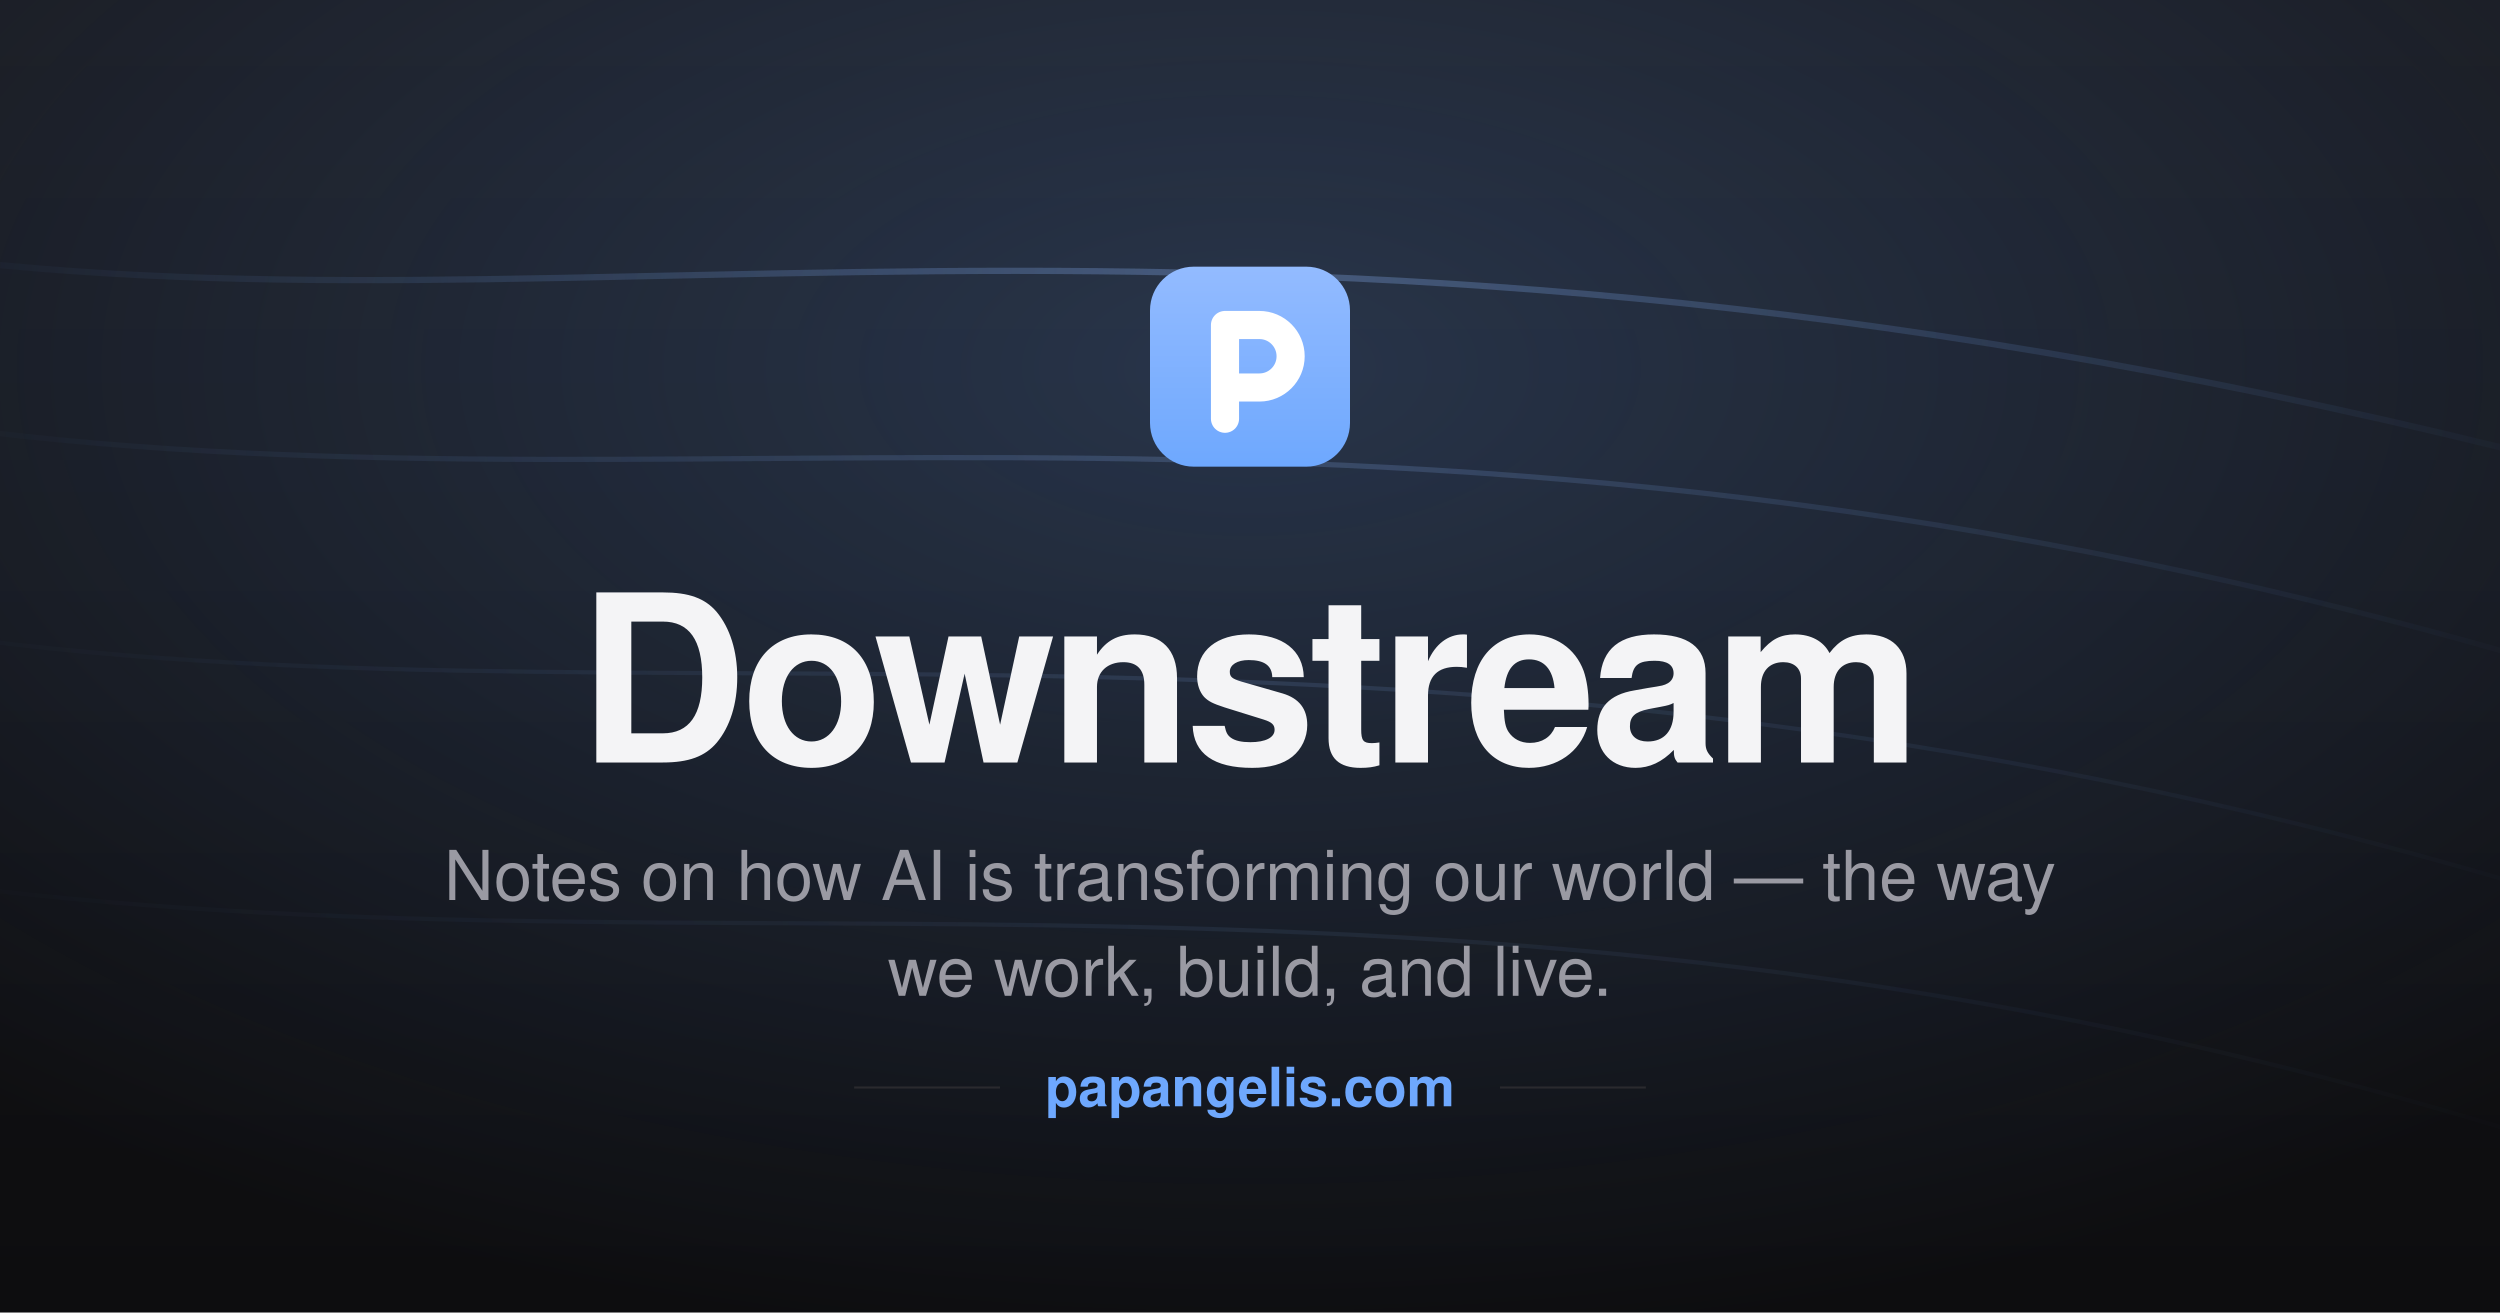
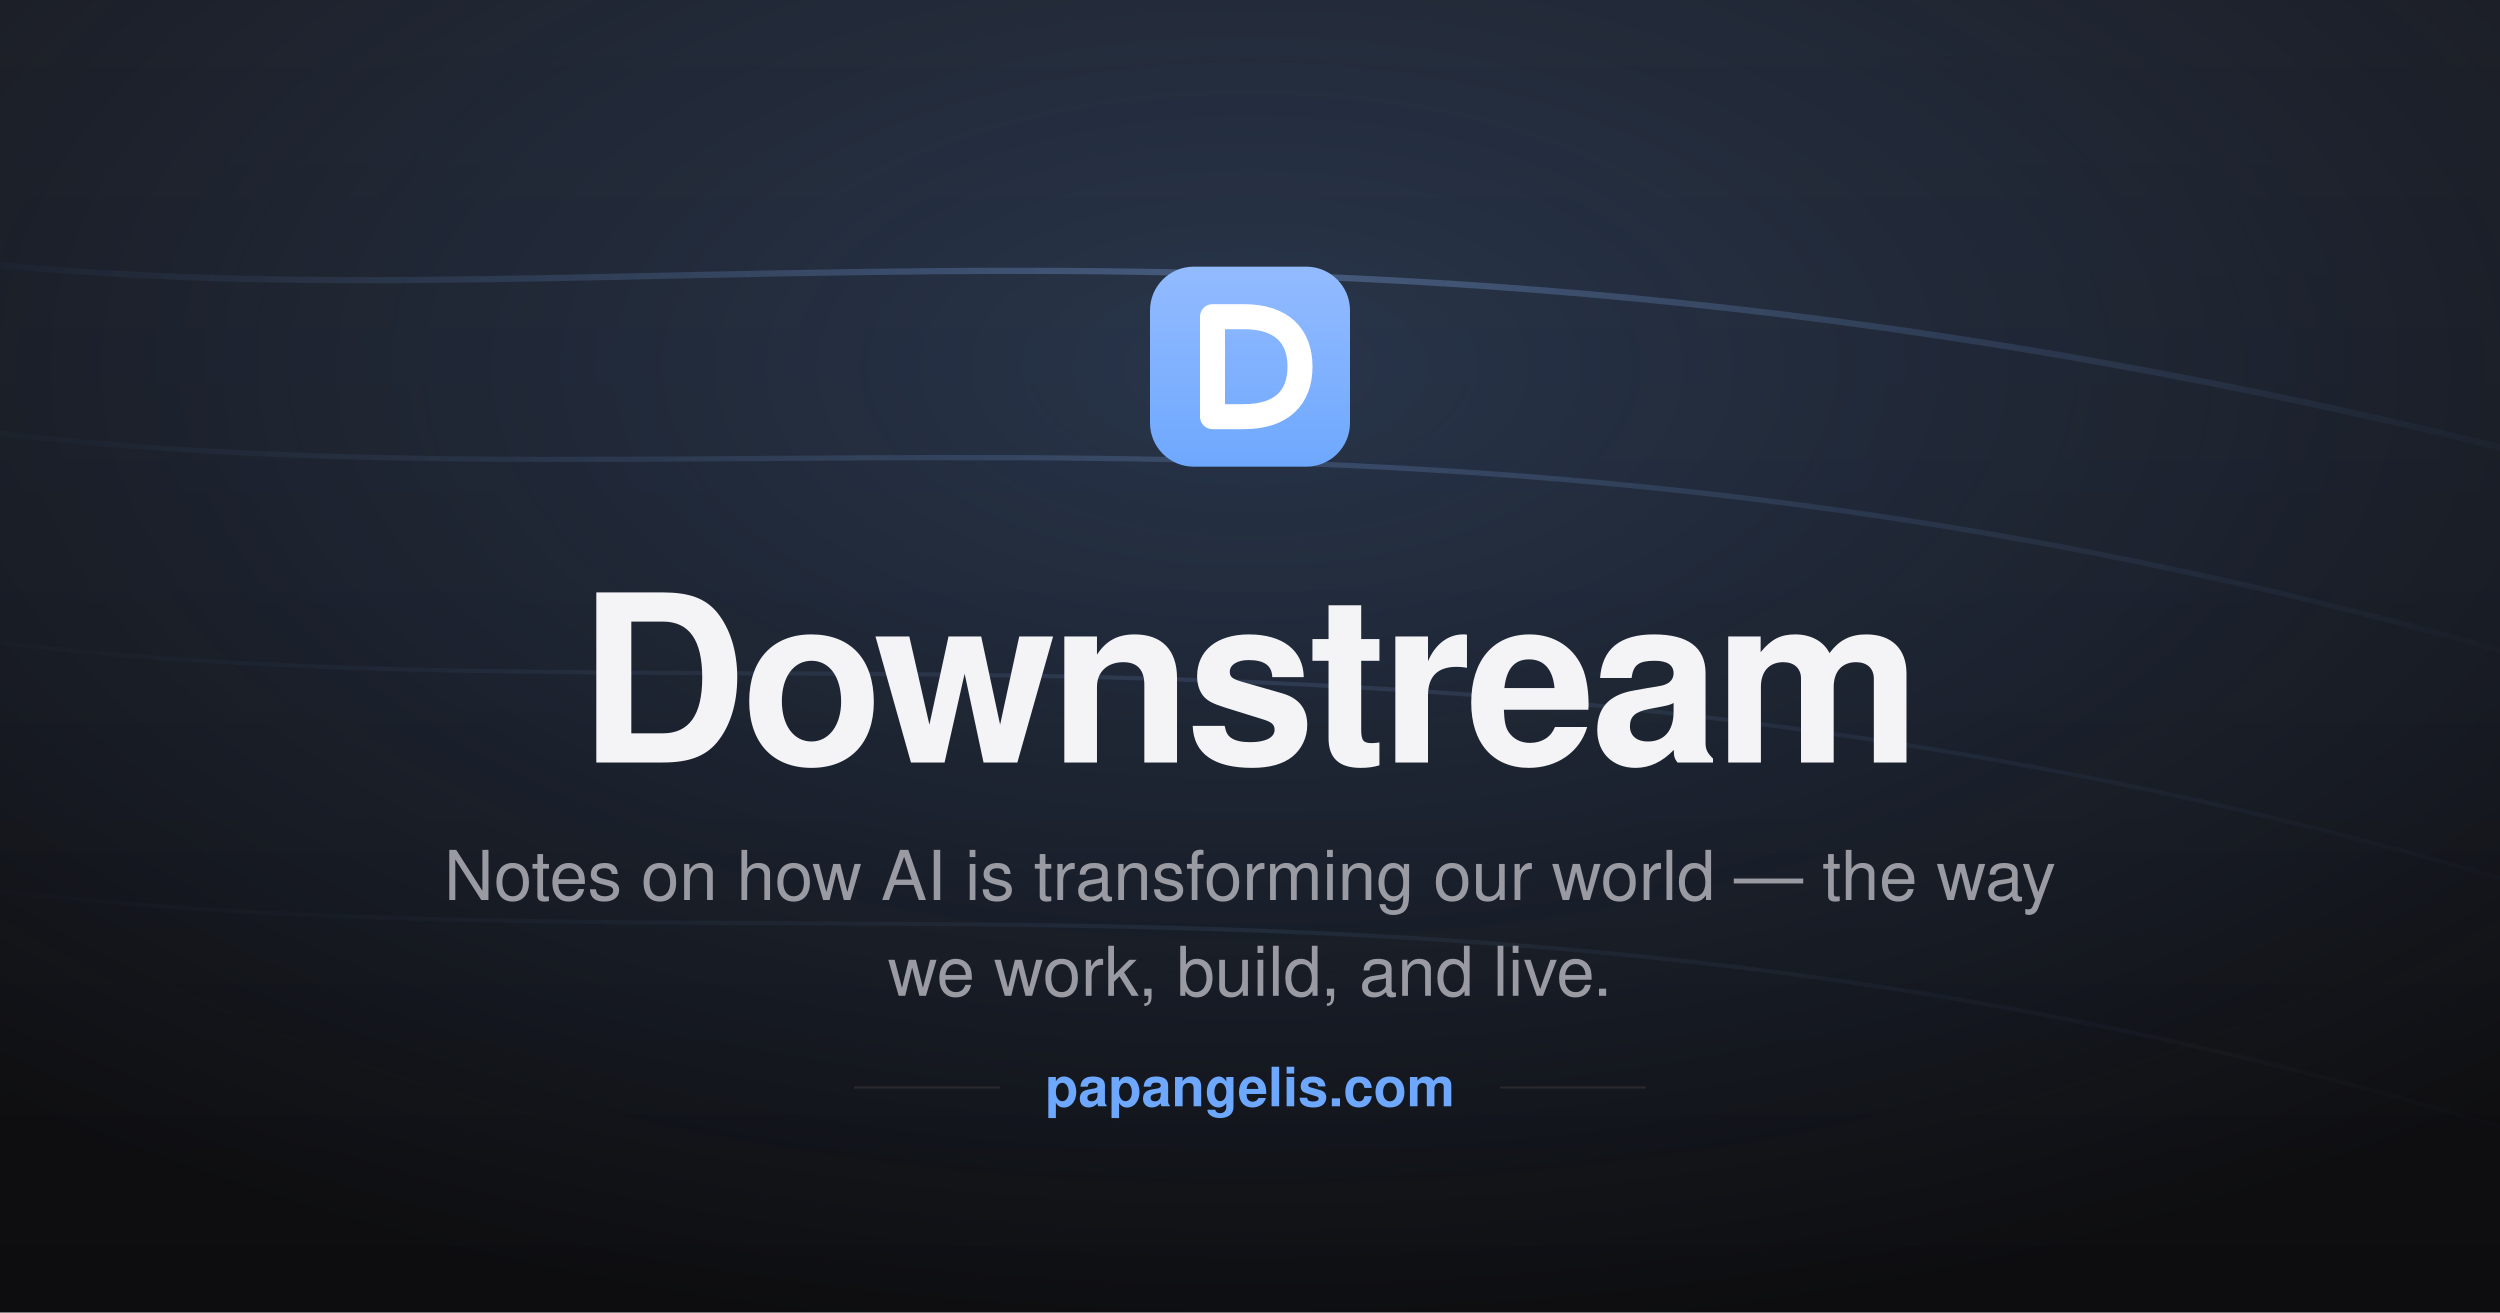
<svg xmlns="http://www.w3.org/2000/svg" width="1200" height="630" viewBox="0 0 1200 630">
  <defs>
    <linearGradient id="bg" x1="0" y1="0" x2="0" y2="1">
      <stop offset="0" stop-color="#17171b" />
      <stop offset="1" stop-color="#0d0d0f" />
    </linearGradient>
    <radialGradient id="glow" cx="0.5" cy="0.28" r="0.75">
      <stop offset="0" stop-color="#6ea8fe" stop-opacity="0.22" />
      <stop offset="1" stop-color="#6ea8fe" stop-opacity="0" />
    </radialGradient>
    <linearGradient id="bar" x1="0" y1="0" x2="0" y2="1">
      <stop offset="0" stop-color="#93bbff" />
      <stop offset="1" stop-color="#6ea8fe" />
    </linearGradient>
    <linearGradient id="stream" x1="0" y1="0" x2="1" y2="0">
      <stop offset="0" stop-color="#6ea8fe" stop-opacity="0" />
      <stop offset="0.5" stop-color="#93bbff" />
      <stop offset="1" stop-color="#6ea8fe" stop-opacity="0" />
    </linearGradient>
  </defs>
  <g font-family="'Helvetica Neue', Helvetica, Arial, sans-serif">
    <rect width="1200" height="630" fill="url(#bg)" />
    <rect width="1200" height="630" fill="url(#glow)" />
    <path d="M -60 120 C 280 170, 620 60, 1260 230" fill="none" stroke="url(#stream)" stroke-width="3" stroke-opacity="0.3" />
    <path d="M -60 200 C 320 260, 680 150, 1260 330" fill="none" stroke="url(#stream)" stroke-width="2.5" stroke-opacity="0.2" />
    <path d="M -60 300 C 300 360, 700 260, 1260 440" fill="none" stroke="url(#stream)" stroke-width="2" stroke-opacity="0.13" />
    <path d="M -60 420 C 340 480, 720 380, 1260 560" fill="none" stroke="url(#stream)" stroke-width="2" stroke-opacity="0.08" />
-     <g>
-       <rect x="552" y="128" width="96" height="96" rx="21" fill="url(#bar)" />
-       <path d="M 588 201 V 156 h 16.5 a 15 15 0 0 1 0 30 H 588" fill="none" stroke="#ffffff" stroke-width="13.5" stroke-linecap="round" stroke-linejoin="round" />
+     <g transform="translate(552 128) scale(1.5)">
+       <rect width="64" height="64" rx="14" fill="url(#bar)" />
+       <path d="M20 16 H30 C42 16 48 22 48 32 C48 42 42 48 30 48 H20 Z" fill="none" stroke="#ffffff" stroke-width="8" stroke-linejoin="round" />
    </g>
    <text x="600" y="366" text-anchor="middle" font-size="112" font-weight="700" letter-spacing="-3" fill="#f4f4f6">Downstream</text>
    <text x="600" y="432" text-anchor="middle" font-size="33" font-weight="400" fill="#9a9aa3">Notes on how AI is transforming our world — the way</text>
    <text x="600" y="478" text-anchor="middle" font-size="33" font-weight="400" fill="#9a9aa3">we work, build, and live.</text>
    <g>
      <line x1="410" y1="522" x2="480" y2="522" stroke="#2a2a2e" stroke-width="1" />
      <line x1="720" y1="522" x2="790" y2="522" stroke="#2a2a2e" stroke-width="1" />
      <text x="600" y="531" text-anchor="middle" font-size="26" font-weight="600" fill="#6ea8fe">papangelis.com</text>
    </g>
  </g>
</svg>
